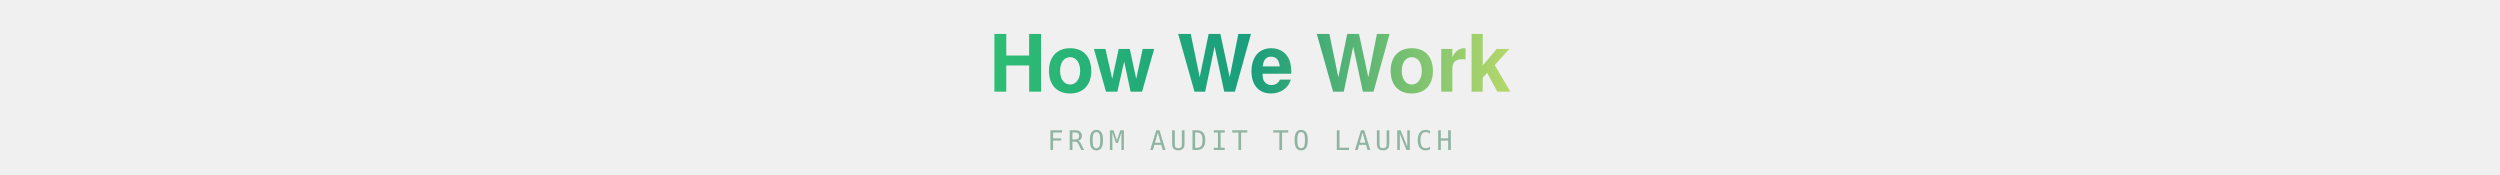
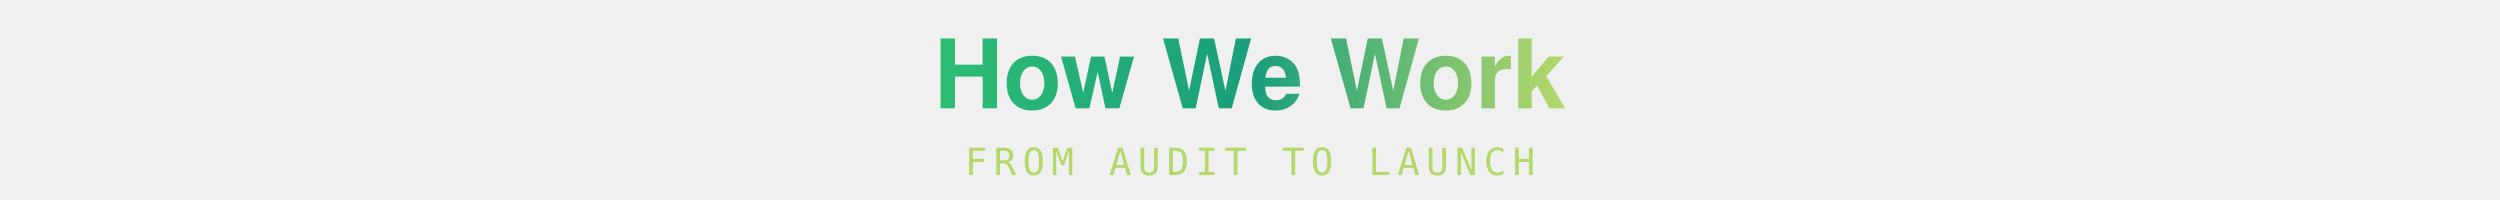
- <svg xmlns="http://www.w3.org/2000/svg" width="1200" height="84" viewBox="0 0 1200 84" role="img" aria-label="How We Work">
+ <svg xmlns="http://www.w3.org/2000/svg" width="1200" height="96" viewBox="0 0 1200 96" role="img" aria-label="How We Work">
  <defs>
    <linearGradient id="bg" x1="0" y1="0" x2="1" y2="1">
      <stop offset="0" stop-color="#030A06" />
      <stop offset="1" stop-color="#08170F" />
    </linearGradient>
    <linearGradient id="g" x1="0" y1="0" x2="1" y2="0">
      <stop offset="0" stop-color="#2EBD74" />
      <stop offset=".5" stop-color="#1A9E7C" />
      <stop offset="1" stop-color="#B5D86A" />
    </linearGradient>
    <filter id="b" x="-50%" y="-50%" width="200%" height="200%">
      <feGaussianBlur stdDeviation="55" />
    </filter>
    <pattern id="d" width="26" height="26" patternUnits="userSpaceOnUse">
      <circle cx="2" cy="2" r="1.2" fill="#fff" fill-opacity=".09" />
    </pattern>
  </defs>
-   <text x="600" y="44" text-anchor="middle" font-family="'Segoe UI',Helvetica,Arial,sans-serif" font-size="38" font-weight="800" fill="url(#g)">How We Work</text>
-   <text x="600" y="72" text-anchor="middle" font-family="'JetBrains Mono',Consolas,monospace" font-size="13" fill="#8FB5A2" letter-spacing="2">FROM AUDIT TO LAUNCH</text>
+   <text x="600" y="52" text-anchor="middle" font-family="'Segoe UI',Helvetica,Arial,sans-serif" font-size="46" font-weight="800" fill="url(#g)">How We Work</text>
+   <text x="600" y="84" text-anchor="middle" font-family="'JetBrains Mono',Consolas,monospace" font-size="18" fill="#B5D86A" letter-spacing="3">FROM AUDIT TO LAUNCH</text>
</svg>
